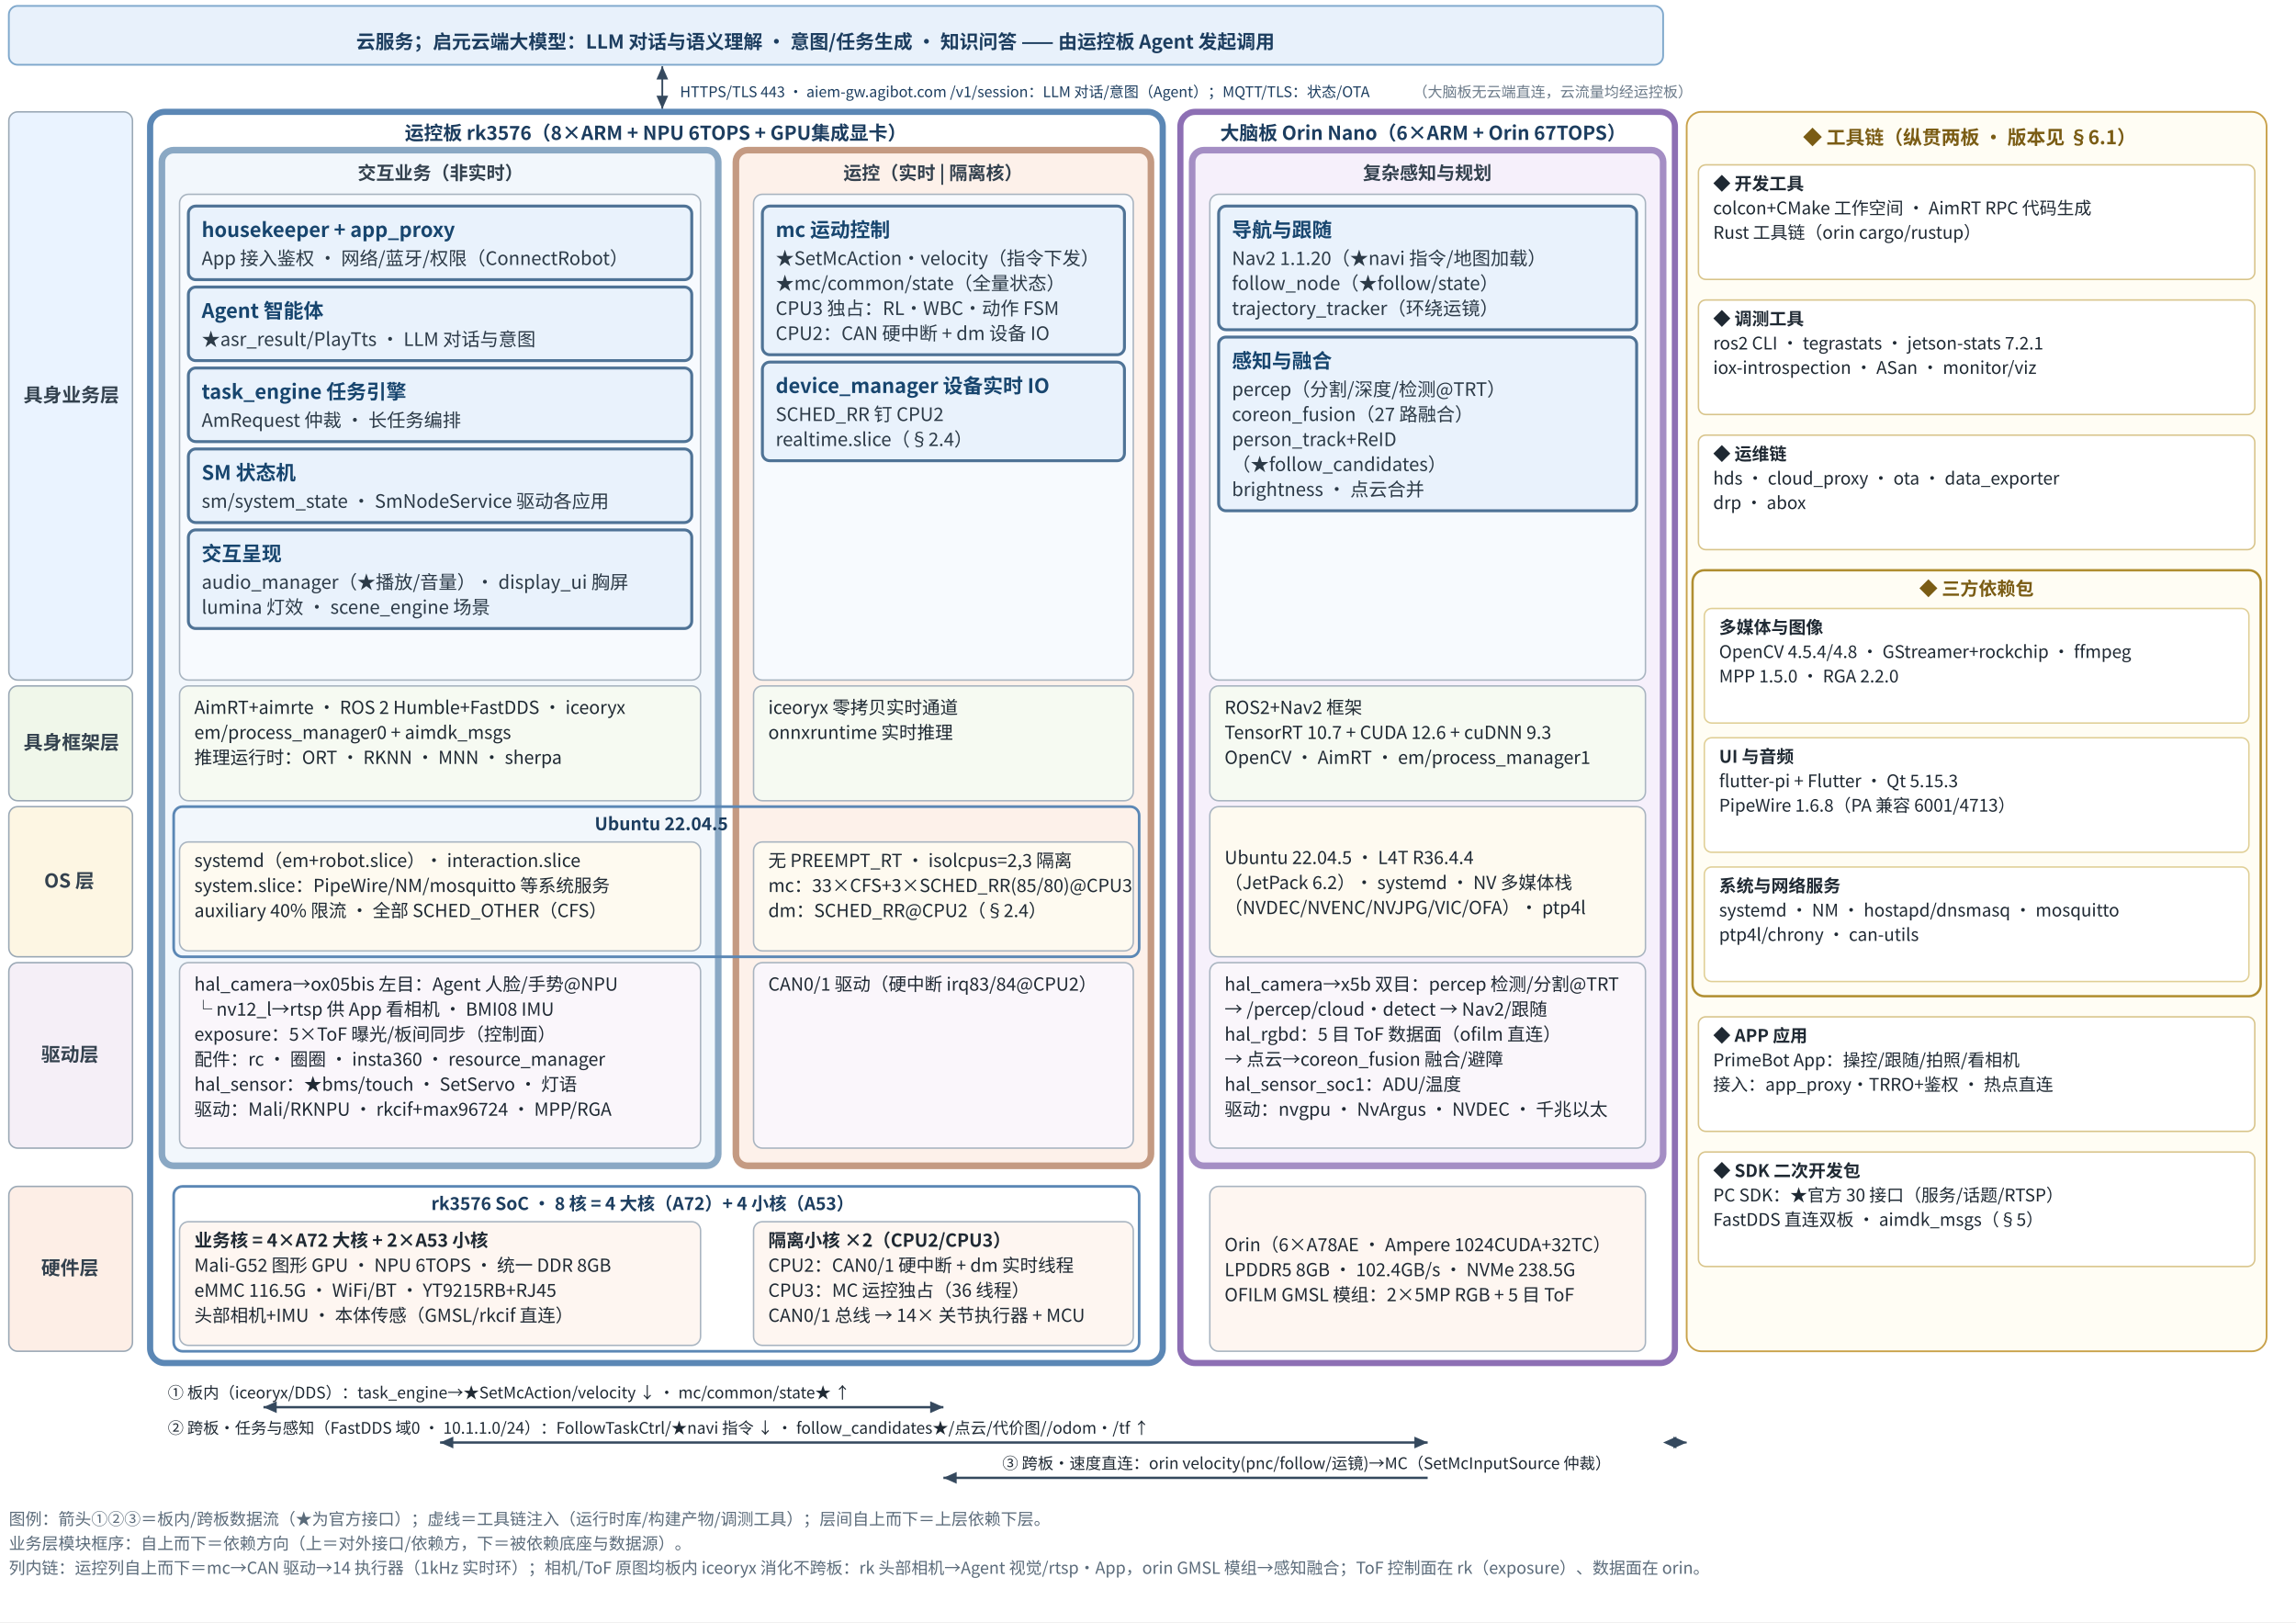
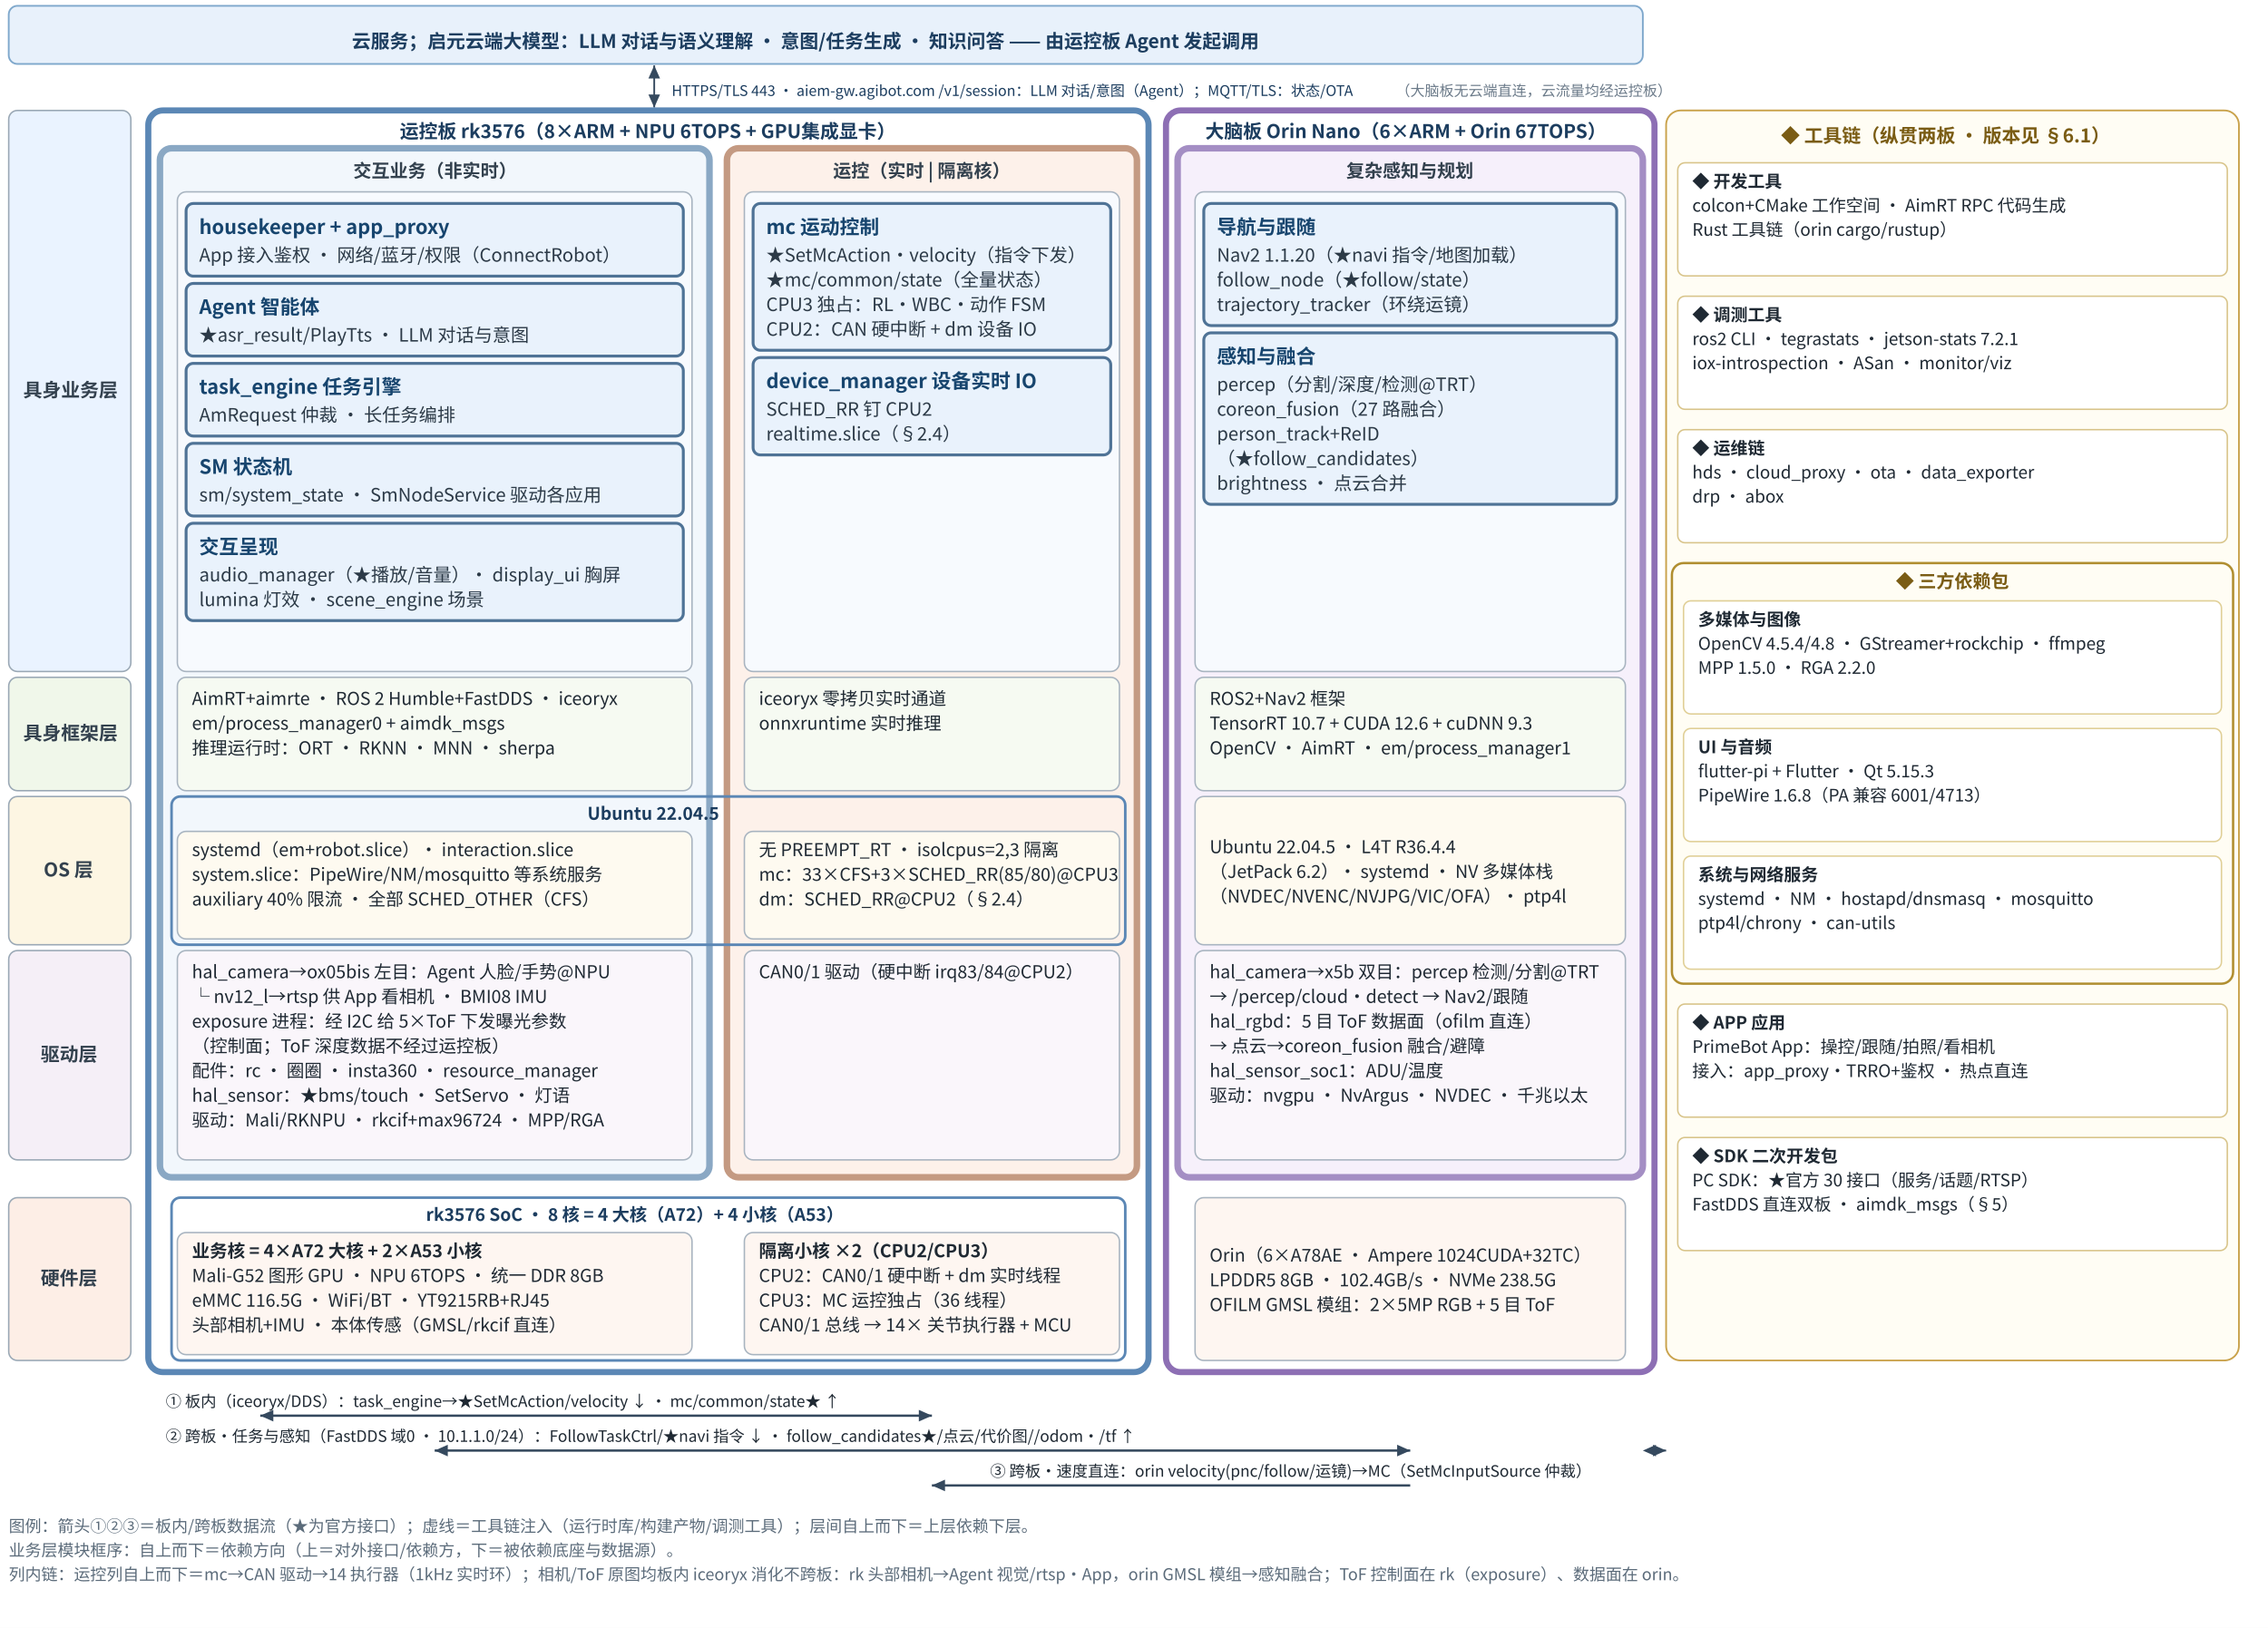
- <svg xmlns="http://www.w3.org/2000/svg" width="1560" height="1102" viewBox="0 0 1560 1102">
-   <rect x="0" y="0" width="1560" height="1102" fill="#ffffff" />
+ <svg xmlns="http://www.w3.org/2000/svg" width="1560" height="1120" viewBox="0 0 1560 1120">
+   <rect x="0" y="0" width="1560" height="1120" fill="#ffffff" />
  <rect x="6" y="4" width="1124" height="40" rx="6" fill="#e8f1fb" stroke="#7fa8cc" stroke-width="1.2" />
  <text x="242" y="33" font-family="Noto Sans CJK SC" font-size="13" fill="#1c3d5f" font-weight="700">云服务；启元云端大模型：LLM 对话与语义理解 · 意图/任务生成 · 知识问答 —— 由运控板 Agent 发起调用</text>
  <line x1="450" y1="45" x2="450" y2="74" stroke="#35495e" stroke-width="1.2" />
  <polygon points="450,74 446,65 454,65" fill="#35495e" />
  <polygon points="450,45 454,54 446,54" fill="#35495e" />
  <text x="462" y="66" font-family="Noto Sans CJK SC" font-size="10" fill="#1c3d5f">HTTPS/TLS 443 · aiem-gw.agibot.com /v1/session：LLM 对话/意图（Agent）；MQTT/TLS：状态/OTA</text>
  <text x="960" y="66" font-family="Noto Sans CJK SC" font-size="10" fill="#6b7a89">（大脑板无云端直连，云流量均经运控板）</text>
-   <rect x="102" y="76" width="688" height="850" rx="10" fill="#ffffff" stroke="#5b87b5" stroke-width="4.2" />
+   <rect x="102" y="76" width="688" height="868" rx="10" fill="#ffffff" stroke="#5b87b5" stroke-width="4.2" />
  <text x="275" y="95" font-family="Noto Sans CJK SC" font-size="13" fill="#1c3d5f" font-weight="700">运控板 rk3576（8×ARM + NPU 6TOPS + GPU集成显卡）</text>
-   <rect x="802" y="76" width="336" height="850" rx="10" fill="#ffffff" stroke="#8d6fb4" stroke-width="4.2" />
+   <rect x="802" y="76" width="336" height="868" rx="10" fill="#ffffff" stroke="#8d6fb4" stroke-width="4.2" />
  <text x="829" y="95" font-family="Noto Sans CJK SC" font-size="13" fill="#1c3d5f" font-weight="700">大脑板 Orin Nano（6×ARM + Orin 67TOPS）</text>
-   <rect x="110" y="102" width="378" height="690" rx="8" fill="#f2f7fc" stroke="#8aa8c4" stroke-width="4.5" />
+   <rect x="110" y="102" width="378" height="708" rx="8" fill="#f2f7fc" stroke="#8aa8c4" stroke-width="4.5" />
  <text x="243" y="122" font-family="Noto Sans CJK SC" font-size="12.5" fill="#33414e" font-weight="700">交互业务（非实时）</text>
-   <rect x="500" y="102" width="282" height="690" rx="8" fill="#fdf1ea" stroke="#c49a82" stroke-width="4.5" />
+   <rect x="500" y="102" width="282" height="708" rx="8" fill="#fdf1ea" stroke="#c49a82" stroke-width="4.5" />
  <text x="573" y="122" font-family="Noto Sans CJK SC" font-size="12.5" fill="#33414e" font-weight="700">运控（实时 | 隔离核）</text>
-   <rect x="810" y="102" width="320" height="690" rx="8" fill="#f6f0fb" stroke="#a48ec4" stroke-width="4.5" />
+   <rect x="810" y="102" width="320" height="708" rx="8" fill="#f6f0fb" stroke="#a48ec4" stroke-width="4.5" />
  <text x="926" y="122" font-family="Noto Sans CJK SC" font-size="12.5" fill="#33414e" font-weight="700">复杂感知与规划</text>
  <rect x="6" y="76" width="84" height="386" rx="6" fill="#eaf3ff" stroke="#9aa8b5" stroke-width="1" />
  <text x="16" y="273" font-family="Noto Sans CJK SC" font-size="13" fill="#33414e" font-weight="700">具身业务层</text>
  <rect x="122" y="132" width="354" height="330" rx="6" fill="#f7fafe" stroke="#a8b4c0" stroke-width="1" />
  <rect x="128" y="140" width="342" height="50" rx="5" fill="#e9f2fc" stroke="#4f7396" stroke-width="2" />
  <text x="137" y="161" font-family="Noto Sans CJK SC" font-size="13.6" fill="#17456e" font-weight="700">housekeeper + app_proxy</text>
  <text x="137" y="180" font-family="Noto Sans CJK SC" font-size="12.6" fill="#2c3a47">App 接入鉴权 · 网络/蓝牙/权限（ConnectRobot）</text>
  <rect x="128" y="195" width="342" height="50" rx="5" fill="#e9f2fc" stroke="#4f7396" stroke-width="2" />
  <text x="137" y="216" font-family="Noto Sans CJK SC" font-size="13.6" fill="#17456e" font-weight="700">Agent 智能体</text>
  <text x="137" y="235" font-family="Noto Sans CJK SC" font-size="12.6" fill="#2c3a47">★asr_result/PlayTts · LLM 对话与意图</text>
  <rect x="128" y="250" width="342" height="50" rx="5" fill="#e9f2fc" stroke="#4f7396" stroke-width="2" />
  <text x="137" y="271" font-family="Noto Sans CJK SC" font-size="13.6" fill="#17456e" font-weight="700">task_engine 任务引擎</text>
  <text x="137" y="290" font-family="Noto Sans CJK SC" font-size="12.6" fill="#2c3a47">AmRequest 仲裁 · 长任务编排</text>
  <rect x="128" y="305" width="342" height="50" rx="5" fill="#e9f2fc" stroke="#4f7396" stroke-width="2" />
  <text x="137" y="326" font-family="Noto Sans CJK SC" font-size="13.6" fill="#17456e" font-weight="700">SM 状态机</text>
  <text x="137" y="345" font-family="Noto Sans CJK SC" font-size="12.6" fill="#2c3a47">sm/system_state · SmNodeService 驱动各应用</text>
  <rect x="128" y="360" width="342" height="67" rx="5" fill="#e9f2fc" stroke="#4f7396" stroke-width="2" />
  <text x="137" y="381" font-family="Noto Sans CJK SC" font-size="13.6" fill="#17456e" font-weight="700">交互呈现</text>
  <text x="137" y="400" font-family="Noto Sans CJK SC" font-size="12.6" fill="#2c3a47">audio_manager（★播放/音量）· display_ui 胸屏</text>
  <text x="137" y="417" font-family="Noto Sans CJK SC" font-size="12.6" fill="#2c3a47">lumina 灯效 · scene_engine 场景</text>
  <rect x="512" y="132" width="258" height="330" rx="6" fill="#f7fafe" stroke="#a8b4c0" stroke-width="1" />
  <rect x="518" y="140" width="246" height="101" rx="5" fill="#e9f2fc" stroke="#4f7396" stroke-width="2" />
  <text x="527" y="161" font-family="Noto Sans CJK SC" font-size="13.6" fill="#17456e" font-weight="700">mc 运动控制</text>
  <text x="527" y="180" font-family="Noto Sans CJK SC" font-size="12.6" fill="#2c3a47">★SetMcAction·velocity（指令下发）</text>
  <text x="527" y="197" font-family="Noto Sans CJK SC" font-size="12.6" fill="#2c3a47">★mc/common/state（全量状态）</text>
  <text x="527" y="214" font-family="Noto Sans CJK SC" font-size="12.6" fill="#2c3a47">CPU3 独占：RL·WBC·动作 FSM</text>
  <text x="527" y="231" font-family="Noto Sans CJK SC" font-size="12.6" fill="#2c3a47">CPU2：CAN 硬中断 + dm 设备 IO</text>
  <rect x="518" y="246" width="246" height="67" rx="5" fill="#e9f2fc" stroke="#4f7396" stroke-width="2" />
  <text x="527" y="267" font-family="Noto Sans CJK SC" font-size="13.6" fill="#17456e" font-weight="700">device_manager 设备实时 IO</text>
  <text x="527" y="286" font-family="Noto Sans CJK SC" font-size="12.6" fill="#2c3a47">SCHED_RR 钉 CPU2</text>
  <text x="527" y="303" font-family="Noto Sans CJK SC" font-size="12.6" fill="#2c3a47">realtime.slice（§2.4）</text>
  <rect x="822" y="132" width="296" height="330" rx="6" fill="#f7fafe" stroke="#a8b4c0" stroke-width="1" />
  <rect x="828" y="140" width="284" height="84" rx="5" fill="#e9f2fc" stroke="#4f7396" stroke-width="2" />
  <text x="837" y="161" font-family="Noto Sans CJK SC" font-size="13.6" fill="#17456e" font-weight="700">导航与跟随</text>
  <text x="837" y="180" font-family="Noto Sans CJK SC" font-size="12.6" fill="#2c3a47">Nav2 1.1.20（★navi 指令/地图加载）</text>
  <text x="837" y="197" font-family="Noto Sans CJK SC" font-size="12.6" fill="#2c3a47">follow_node（★follow/state）</text>
  <text x="837" y="214" font-family="Noto Sans CJK SC" font-size="12.6" fill="#2c3a47">trajectory_tracker（环绕运镜）</text>
  <rect x="828" y="229" width="284" height="118" rx="5" fill="#e9f2fc" stroke="#4f7396" stroke-width="2" />
  <text x="837" y="250" font-family="Noto Sans CJK SC" font-size="13.6" fill="#17456e" font-weight="700">感知与融合</text>
  <text x="837" y="269" font-family="Noto Sans CJK SC" font-size="12.6" fill="#2c3a47">percep（分割/深度/检测@TRT）</text>
  <text x="837" y="286" font-family="Noto Sans CJK SC" font-size="12.6" fill="#2c3a47">coreon_fusion（27 路融合）</text>
  <text x="837" y="303" font-family="Noto Sans CJK SC" font-size="12.6" fill="#2c3a47">person_track+ReID</text>
  <text x="837" y="320" font-family="Noto Sans CJK SC" font-size="12.6" fill="#2c3a47">（★follow_candidates）</text>
  <text x="837" y="337" font-family="Noto Sans CJK SC" font-size="12.6" fill="#2c3a47">brightness · 点云合并</text>
  <rect x="6" y="466" width="84" height="78" rx="6" fill="#f0f7ea" stroke="#9aa8b5" stroke-width="1" />
  <text x="16" y="509" font-family="Noto Sans CJK SC" font-size="13" fill="#33414e" font-weight="700">具身框架层</text>
  <rect x="122" y="466" width="354" height="78" rx="6" fill="#f6faf2" stroke="#a8b4c0" stroke-width="1" />
  <text x="132" y="485" font-family="Noto Sans CJK SC" font-size="12.2" fill="#1f2933">AimRT+aimrte · ROS 2 Humble+FastDDS · iceoryx</text>
  <text x="132" y="502" font-family="Noto Sans CJK SC" font-size="12.2" fill="#1f2933">em/process_manager0 + aimdk_msgs</text>
  <text x="132" y="519" font-family="Noto Sans CJK SC" font-size="12.2" fill="#1f2933">推理运行时：ORT · RKNN · MNN · sherpa</text>
  <rect x="512" y="466" width="258" height="78" rx="6" fill="#f6faf2" stroke="#a8b4c0" stroke-width="1" />
  <text x="522" y="485" font-family="Noto Sans CJK SC" font-size="12.2" fill="#1f2933">iceoryx 零拷贝实时通道</text>
  <text x="522" y="502" font-family="Noto Sans CJK SC" font-size="12.2" fill="#1f2933">onnxruntime 实时推理</text>
  <rect x="822" y="466" width="296" height="78" rx="6" fill="#f6faf2" stroke="#a8b4c0" stroke-width="1" />
  <text x="832" y="485" font-family="Noto Sans CJK SC" font-size="12.2" fill="#1f2933">ROS2+Nav2 框架</text>
  <text x="832" y="502" font-family="Noto Sans CJK SC" font-size="12.2" fill="#1f2933">TensorRT 10.7 + CUDA 12.6 + cuDNN 9.3</text>
  <text x="832" y="519" font-family="Noto Sans CJK SC" font-size="12.2" fill="#1f2933">OpenCV · AimRT · em/process_manager1</text>
  <rect x="6" y="548" width="84" height="102" rx="6" fill="#fdf6e3" stroke="#9aa8b5" stroke-width="1" />
  <text x="30" y="603" font-family="Noto Sans CJK SC" font-size="13" fill="#33414e" font-weight="700">OS 层</text>
  <rect x="118" y="548" width="656" height="102" rx="6" fill="none" stroke="#5b87b5" stroke-width="1.8" />
  <text x="404" y="564" font-family="Noto Sans CJK SC" font-size="12" fill="#1c3d5f" font-weight="700">Ubuntu 22.04.5</text>
  <rect x="122" y="572" width="354" height="74" rx="6" fill="#fefaf0" stroke="#a8b4c0" stroke-width="1" />
  <text x="132" y="589" font-family="Noto Sans CJK SC" font-size="12.2" fill="#1f2933">systemd（em+robot.slice）· interaction.slice</text>
  <text x="132" y="606" font-family="Noto Sans CJK SC" font-size="12.2" fill="#1f2933">system.slice：PipeWire/NM/mosquitto 等系统服务</text>
  <text x="132" y="623" font-family="Noto Sans CJK SC" font-size="12.2" fill="#1f2933">auxiliary 40% 限流 · 全部 SCHED_OTHER（CFS）</text>
  <rect x="512" y="572" width="258" height="74" rx="6" fill="#fefaf0" stroke="#a8b4c0" stroke-width="1" />
  <text x="522" y="589" font-family="Noto Sans CJK SC" font-size="12.2" fill="#1f2933">无 PREEMPT_RT · isolcpus=2,3 隔离</text>
  <text x="522" y="606" font-family="Noto Sans CJK SC" font-size="12.2" fill="#1f2933">mc：33×CFS+3×SCHED_RR(85/80)@CPU3</text>
  <text x="522" y="623" font-family="Noto Sans CJK SC" font-size="12.2" fill="#1f2933">dm：SCHED_RR@CPU2（§2.4）</text>
  <rect x="822" y="548" width="296" height="102" rx="6" fill="#fefaf0" stroke="#a8b4c0" stroke-width="1" />
  <text x="832" y="587" font-family="Noto Sans CJK SC" font-size="12.2" fill="#1f2933">Ubuntu 22.04.5 · L4T R36.4.4</text>
  <text x="832" y="604" font-family="Noto Sans CJK SC" font-size="12.2" fill="#1f2933">（JetPack 6.2）· systemd · NV 多媒体栈</text>
  <text x="832" y="621" font-family="Noto Sans CJK SC" font-size="12.2" fill="#1f2933">（NVDEC/NVENC/NVJPG/VIC/OFA）· ptp4l</text>
-   <rect x="6" y="654" width="84" height="126" rx="6" fill="#f5eff7" stroke="#9aa8b5" stroke-width="1" />
-   <text x="28" y="721" font-family="Noto Sans CJK SC" font-size="13" fill="#33414e" font-weight="700">驱动层</text>
-   <rect x="122" y="654" width="354" height="126" rx="6" fill="#faf6fb" stroke="#a8b4c0" stroke-width="1" />
+   <rect x="6" y="654" width="84" height="144" rx="6" fill="#f5eff7" stroke="#9aa8b5" stroke-width="1" />
+   <text x="28" y="730" font-family="Noto Sans CJK SC" font-size="13" fill="#33414e" font-weight="700">驱动层</text>
+   <rect x="122" y="654" width="354" height="144" rx="6" fill="#faf6fb" stroke="#a8b4c0" stroke-width="1" />
  <text x="132" y="673" font-family="Noto Sans CJK SC" font-size="12.2" fill="#1f2933">hal_camera→ox05bis 左目：Agent 人脸/手势@NPU</text>
  <text x="132" y="690" font-family="Noto Sans CJK SC" font-size="12.2" fill="#1f2933">└ nv12_l→rtsp 供 App 看相机 · BMI08 IMU</text>
-   <text x="132" y="707" font-family="Noto Sans CJK SC" font-size="12.2" fill="#1f2933">exposure：5×ToF 曝光/板间同步（控制面）</text>
-   <text x="132" y="724" font-family="Noto Sans CJK SC" font-size="12.2" fill="#1f2933">配件：rc · 圈圈 · insta360 · resource_manager</text>
-   <text x="132" y="741" font-family="Noto Sans CJK SC" font-size="12.2" fill="#1f2933">hal_sensor：★bms/touch · SetServo · 灯语</text>
-   <text x="132" y="758" font-family="Noto Sans CJK SC" font-size="12.2" fill="#1f2933">驱动：Mali/RKNPU · rkcif+max96724 · MPP/RGA</text>
-   <rect x="512" y="654" width="258" height="126" rx="6" fill="#faf6fb" stroke="#a8b4c0" stroke-width="1" />
+   <text x="132" y="707" font-family="Noto Sans CJK SC" font-size="12.2" fill="#1f2933">exposure 进程：经 I2C 给 5×ToF 下发曝光参数</text>
+   <text x="132" y="724" font-family="Noto Sans CJK SC" font-size="12.2" fill="#1f2933">（控制面；ToF 深度数据不经过运控板）</text>
+   <text x="132" y="741" font-family="Noto Sans CJK SC" font-size="12.2" fill="#1f2933">配件：rc · 圈圈 · insta360 · resource_manager</text>
+   <text x="132" y="758" font-family="Noto Sans CJK SC" font-size="12.2" fill="#1f2933">hal_sensor：★bms/touch · SetServo · 灯语</text>
+   <text x="132" y="775" font-family="Noto Sans CJK SC" font-size="12.2" fill="#1f2933">驱动：Mali/RKNPU · rkcif+max96724 · MPP/RGA</text>
+   <rect x="512" y="654" width="258" height="144" rx="6" fill="#faf6fb" stroke="#a8b4c0" stroke-width="1" />
  <text x="522" y="673" font-family="Noto Sans CJK SC" font-size="12.2" fill="#1f2933">CAN0/1 驱动（硬中断 irq83/84@CPU2）</text>
-   <rect x="822" y="654" width="296" height="126" rx="6" fill="#faf6fb" stroke="#a8b4c0" stroke-width="1" />
+   <rect x="822" y="654" width="296" height="144" rx="6" fill="#faf6fb" stroke="#a8b4c0" stroke-width="1" />
  <text x="832" y="673" font-family="Noto Sans CJK SC" font-size="12.2" fill="#1f2933">hal_camera→x5b 双目：percep 检测/分割@TRT</text>
  <text x="832" y="690" font-family="Noto Sans CJK SC" font-size="12.2" fill="#1f2933">→ /percep/cloud·detect → Nav2/跟随</text>
  <text x="832" y="707" font-family="Noto Sans CJK SC" font-size="12.2" fill="#1f2933">hal_rgbd：5 目 ToF 数据面（ofilm 直连）</text>
  <text x="832" y="724" font-family="Noto Sans CJK SC" font-size="12.2" fill="#1f2933">→ 点云→coreon_fusion 融合/避障</text>
  <text x="832" y="741" font-family="Noto Sans CJK SC" font-size="12.2" fill="#1f2933">hal_sensor_soc1：ADU/温度</text>
  <text x="832" y="758" font-family="Noto Sans CJK SC" font-size="12.2" fill="#1f2933">驱动：nvgpu · NvArgus · NVDEC · 千兆以太</text>
-   <rect x="6" y="806" width="84" height="112" rx="6" fill="#fdeee6" stroke="#9aa8b5" stroke-width="1" />
-   <text x="28" y="866" font-family="Noto Sans CJK SC" font-size="13" fill="#33414e" font-weight="700">硬件层</text>
-   <rect x="118" y="806" width="656" height="112" rx="6" fill="none" stroke="#5b87b5" stroke-width="1.8" />
-   <text x="293" y="822" font-family="Noto Sans CJK SC" font-size="12" fill="#1c3d5f" font-weight="700">rk3576 SoC · 8 核 = 4 大核（A72）+ 4 小核（A53）</text>
-   <rect x="122" y="830" width="354" height="84" rx="6" fill="#fef6f1" stroke="#a8b4c0" stroke-width="1" />
-   <text x="132" y="847" font-family="Noto Sans CJK SC" font-size="12.2" fill="#1f2933" font-weight="700">业务核 = 4×A72 大核 + 2×A53 小核</text>
-   <text x="132" y="864" font-family="Noto Sans CJK SC" font-size="12.2" fill="#1f2933">Mali-G52 图形 GPU · NPU 6TOPS · 统一 DDR 8GB</text>
-   <text x="132" y="881" font-family="Noto Sans CJK SC" font-size="12.2" fill="#1f2933">eMMC 116.5G · WiFi/BT · YT9215RB+RJ45</text>
-   <text x="132" y="898" font-family="Noto Sans CJK SC" font-size="12.2" fill="#1f2933">头部相机+IMU · 本体传感（GMSL/rkcif 直连）</text>
-   <rect x="512" y="830" width="258" height="84" rx="6" fill="#fef6f1" stroke="#a8b4c0" stroke-width="1" />
-   <text x="522" y="847" font-family="Noto Sans CJK SC" font-size="12.2" fill="#1f2933" font-weight="700">隔离小核 ×2（CPU2/CPU3）</text>
-   <text x="522" y="864" font-family="Noto Sans CJK SC" font-size="12.2" fill="#1f2933">CPU2：CAN0/1 硬中断 + dm 实时线程</text>
-   <text x="522" y="881" font-family="Noto Sans CJK SC" font-size="12.2" fill="#1f2933">CPU3：MC 运控独占（36 线程）</text>
-   <text x="522" y="898" font-family="Noto Sans CJK SC" font-size="12.2" fill="#1f2933">CAN0/1 总线 → 14× 关节执行器 + MCU</text>
-   <rect x="822" y="806" width="296" height="112" rx="6" fill="#fef6f1" stroke="#a8b4c0" stroke-width="1" />
-   <text x="832" y="850" font-family="Noto Sans CJK SC" font-size="12.2" fill="#1f2933">Orin（6×A78AE · Ampere 1024CUDA+32TC）</text>
-   <text x="832" y="867" font-family="Noto Sans CJK SC" font-size="12.2" fill="#1f2933">LPDDR5 8GB · 102.4GB/s · NVMe 238.5G</text>
-   <text x="832" y="884" font-family="Noto Sans CJK SC" font-size="12.2" fill="#1f2933">OFILM GMSL 模组：2×5MP RGB + 5 目 ToF</text>
-   <rect x="1146" y="76" width="394" height="842" rx="10" fill="#fffdf4" stroke="#c9a24b" stroke-width="1.2" />
+   <rect x="6" y="824" width="84" height="112" rx="6" fill="#fdeee6" stroke="#9aa8b5" stroke-width="1" />
+   <text x="28" y="884" font-family="Noto Sans CJK SC" font-size="13" fill="#33414e" font-weight="700">硬件层</text>
+   <rect x="118" y="824" width="656" height="112" rx="6" fill="none" stroke="#5b87b5" stroke-width="1.8" />
+   <text x="293" y="840" font-family="Noto Sans CJK SC" font-size="12" fill="#1c3d5f" font-weight="700">rk3576 SoC · 8 核 = 4 大核（A72）+ 4 小核（A53）</text>
+   <rect x="122" y="848" width="354" height="84" rx="6" fill="#fef6f1" stroke="#a8b4c0" stroke-width="1" />
+   <text x="132" y="865" font-family="Noto Sans CJK SC" font-size="12.2" fill="#1f2933" font-weight="700">业务核 = 4×A72 大核 + 2×A53 小核</text>
+   <text x="132" y="882" font-family="Noto Sans CJK SC" font-size="12.2" fill="#1f2933">Mali-G52 图形 GPU · NPU 6TOPS · 统一 DDR 8GB</text>
+   <text x="132" y="899" font-family="Noto Sans CJK SC" font-size="12.2" fill="#1f2933">eMMC 116.5G · WiFi/BT · YT9215RB+RJ45</text>
+   <text x="132" y="916" font-family="Noto Sans CJK SC" font-size="12.2" fill="#1f2933">头部相机+IMU · 本体传感（GMSL/rkcif 直连）</text>
+   <rect x="512" y="848" width="258" height="84" rx="6" fill="#fef6f1" stroke="#a8b4c0" stroke-width="1" />
+   <text x="522" y="865" font-family="Noto Sans CJK SC" font-size="12.2" fill="#1f2933" font-weight="700">隔离小核 ×2（CPU2/CPU3）</text>
+   <text x="522" y="882" font-family="Noto Sans CJK SC" font-size="12.2" fill="#1f2933">CPU2：CAN0/1 硬中断 + dm 实时线程</text>
+   <text x="522" y="899" font-family="Noto Sans CJK SC" font-size="12.2" fill="#1f2933">CPU3：MC 运控独占（36 线程）</text>
+   <text x="522" y="916" font-family="Noto Sans CJK SC" font-size="12.2" fill="#1f2933">CAN0/1 总线 → 14× 关节执行器 + MCU</text>
+   <rect x="822" y="824" width="296" height="112" rx="6" fill="#fef6f1" stroke="#a8b4c0" stroke-width="1" />
+   <text x="832" y="868" font-family="Noto Sans CJK SC" font-size="12.2" fill="#1f2933">Orin（6×A78AE · Ampere 1024CUDA+32TC）</text>
+   <text x="832" y="885" font-family="Noto Sans CJK SC" font-size="12.2" fill="#1f2933">LPDDR5 8GB · 102.4GB/s · NVMe 238.5G</text>
+   <text x="832" y="902" font-family="Noto Sans CJK SC" font-size="12.2" fill="#1f2933">OFILM GMSL 模组：2×5MP RGB + 5 目 ToF</text>
+   <rect x="1146" y="76" width="394" height="860" rx="10" fill="#fffdf4" stroke="#c9a24b" stroke-width="1.2" />
  <text x="1225" y="98" font-family="Noto Sans CJK SC" font-size="13" fill="#7a5c14" font-weight="700">◆ 工具链（纵贯两板 · 版本见 §6.1）</text>
  <rect x="1154" y="112" width="378" height="77.8" rx="5" fill="#ffffff" stroke="#d8c48a" stroke-width="1" />
  <text x="1164" y="129" font-family="Noto Sans CJK SC" font-size="11.8" fill="#1f2933" font-weight="700">◆ 开发工具</text>
  <text x="1164" y="145.6" font-family="Noto Sans CJK SC" font-size="11.8" fill="#1f2933">colcon+CMake 工作空间 · AimRT RPC 代码生成</text>
  <text x="1164" y="162.2" font-family="Noto Sans CJK SC" font-size="11.8" fill="#1f2933">Rust 工具链（orin cargo/rustup）</text>
  <rect x="1154" y="203.8" width="378" height="77.8" rx="5" fill="#ffffff" stroke="#d8c48a" stroke-width="1" />
  <text x="1164" y="220.8" font-family="Noto Sans CJK SC" font-size="11.8" fill="#1f2933" font-weight="700">◆ 调测工具</text>
  <text x="1164" y="237.4" font-family="Noto Sans CJK SC" font-size="11.8" fill="#1f2933">ros2 CLI · tegrastats · jetson-stats 7.2.1</text>
  <text x="1164" y="254.0" font-family="Noto Sans CJK SC" font-size="11.8" fill="#1f2933">iox-introspection · ASan · monitor/viz</text>
  <rect x="1154" y="295.6" width="378" height="77.8" rx="5" fill="#ffffff" stroke="#d8c48a" stroke-width="1" />
  <text x="1164" y="312.6" font-family="Noto Sans CJK SC" font-size="11.8" fill="#1f2933" font-weight="700">◆ 运维链</text>
  <text x="1164" y="329.2" font-family="Noto Sans CJK SC" font-size="11.8" fill="#1f2933">hds · cloud_proxy · ota · data_exporter</text>
  <text x="1164" y="345.8" font-family="Noto Sans CJK SC" font-size="11.8" fill="#1f2933">drp · abox</text>
  <rect x="1150" y="387.4" width="386" height="289.4" rx="8" fill="none" stroke="#b08e30" stroke-width="1.6" />
  <text x="1304" y="404.4" font-family="Noto Sans CJK SC" font-size="12.5" fill="#7a5c14" font-weight="700">◆ 三方依赖包</text>
  <rect x="1158" y="413.4" width="370" height="77.8" rx="5" fill="#ffffff" stroke="#e0cf96" stroke-width="1" />
  <text x="1168" y="430.4" font-family="Noto Sans CJK SC" font-size="11.8" fill="#1f2933" font-weight="700">多媒体与图像</text>
  <text x="1168" y="447" font-family="Noto Sans CJK SC" font-size="11.8" fill="#1f2933">OpenCV 4.5.4/4.8 · GStreamer+rockchip · ffmpeg</text>
  <text x="1168" y="463.6" font-family="Noto Sans CJK SC" font-size="11.8" fill="#1f2933">MPP 1.5.0 · RGA 2.2.0</text>
  <rect x="1158" y="501.2" width="370" height="77.8" rx="5" fill="#ffffff" stroke="#e0cf96" stroke-width="1" />
  <text x="1168" y="518.2" font-family="Noto Sans CJK SC" font-size="11.8" fill="#1f2933" font-weight="700">UI 与音频</text>
  <text x="1168" y="534.8" font-family="Noto Sans CJK SC" font-size="11.8" fill="#1f2933">flutter-pi + Flutter · Qt 5.15.3</text>
  <text x="1168" y="551.4" font-family="Noto Sans CJK SC" font-size="11.8" fill="#1f2933">PipeWire 1.6.8（PA 兼容 6001/4713）</text>
  <rect x="1158" y="589.0" width="370" height="77.8" rx="5" fill="#ffffff" stroke="#e0cf96" stroke-width="1" />
  <text x="1168" y="606.0" font-family="Noto Sans CJK SC" font-size="11.8" fill="#1f2933" font-weight="700">系统与网络服务</text>
  <text x="1168" y="622.6" font-family="Noto Sans CJK SC" font-size="11.8" fill="#1f2933">systemd · NM · hostapd/dnsmasq · mosquitto</text>
  <text x="1168" y="639.2" font-family="Noto Sans CJK SC" font-size="11.8" fill="#1f2933">ptp4l/chrony · can-utils</text>
  <rect x="1154" y="690.8" width="378" height="77.8" rx="5" fill="#ffffff" stroke="#d8c48a" stroke-width="1" />
  <text x="1164" y="707.8" font-family="Noto Sans CJK SC" font-size="11.8" fill="#1f2933" font-weight="700">◆ APP 应用</text>
  <text x="1164" y="724.4" font-family="Noto Sans CJK SC" font-size="11.8" fill="#1f2933">PrimeBot App：操控/跟随/拍照/看相机</text>
  <text x="1164" y="741" font-family="Noto Sans CJK SC" font-size="11.8" fill="#1f2933">接入：app_proxy·TRRO+鉴权 · 热点直连</text>
  <rect x="1154" y="782.6" width="378" height="77.8" rx="5" fill="#ffffff" stroke="#d8c48a" stroke-width="1" />
  <text x="1164" y="799.6" font-family="Noto Sans CJK SC" font-size="11.8" fill="#1f2933" font-weight="700">◆ SDK 二次开发包</text>
  <text x="1164" y="816.2" font-family="Noto Sans CJK SC" font-size="11.8" fill="#1f2933">PC SDK：★官方 30 接口（服务/话题/RTSP）</text>
  <text x="1164" y="832.8" font-family="Noto Sans CJK SC" font-size="11.8" fill="#1f2933">FastDDS 直连双板 · aimdk_msgs（§5）</text>
-   <text x="114" y="950" font-family="Noto Sans CJK SC" font-size="10.8" fill="#1f2933">① 板内（iceoryx/DDS）：task_engine→★SetMcAction/velocity ↓ · mc/common/state★ ↑</text>
-   <line x1="179" y1="956" x2="641" y2="956" stroke="#35495e" stroke-width="1.6" />
-   <polygon points="641,956 632,960 632,952" fill="#35495e" />
-   <polygon points="179,956 188,952 188,960" fill="#35495e" />
-   <text x="114" y="974" font-family="Noto Sans CJK SC" font-size="10.8" fill="#1f2933">② 跨板·任务与感知（FastDDS 域0 · 10.1.1.0/24）：FollowTaskCtrl/★navi 指令 ↓ · follow_candidates★/点云/代价图//odom·/tf ↑</text>
-   <line x1="299" y1="980" x2="970" y2="980" stroke="#35495e" stroke-width="1.6" />
-   <polygon points="970,980 961,984 961,976" fill="#35495e" />
-   <polygon points="299,980 308,976 308,984" fill="#35495e" />
-   <text x="681" y="998" font-family="Noto Sans CJK SC" font-size="10.8" fill="#1f2933">③ 跨板·速度直连：orin velocity(pnc/follow/运镜)→MC（SetMcInputSource 仲裁）</text>
-   <line x1="970" y1="1004" x2="641" y2="1004" stroke="#35495e" stroke-width="1.6" />
-   <polygon points="641,1004 650,1000 650,1008" fill="#35495e" />
-   <line x1="1146" y1="980" x2="1130" y2="980" stroke="#35495e" stroke-width="1.3" stroke-dasharray="5,4" />
-   <polygon points="1130,980 1139,976 1139,984" fill="#35495e" />
-   <polygon points="1146,980 1137,984 1137,976" fill="#35495e" />
-   <text x="6" y="1036" font-family="Noto Sans CJK SC" font-size="11.2" fill="#5b6b7a">图例：箭头①②③＝板内/跨板数据流（★为官方接口）；虚线＝工具链注入（运行时库/构建产物/调测工具）；层间自上而下＝上层依赖下层。</text>
-   <text x="6" y="1052.6" font-family="Noto Sans CJK SC" font-size="11.2" fill="#5b6b7a">业务层模块框序：自上而下＝依赖方向（上＝对外接口/依赖方，下＝被依赖底座与数据源）。</text>
-   <text x="6" y="1069.2" font-family="Noto Sans CJK SC" font-size="11.2" fill="#5b6b7a">列内链：运控列自上而下＝mc→CAN 驱动→14 执行器（1kHz 实时环）；相机/ToF 原图均板内 iceoryx 消化不跨板：rk 头部相机→Agent 视觉/rtsp·App，orin GMSL 模组→感知融合；ToF 控制面在 rk（exposure）、数据面在 orin。</text>
+   <text x="114" y="968" font-family="Noto Sans CJK SC" font-size="10.8" fill="#1f2933">① 板内（iceoryx/DDS）：task_engine→★SetMcAction/velocity ↓ · mc/common/state★ ↑</text>
+   <line x1="179" y1="974" x2="641" y2="974" stroke="#35495e" stroke-width="1.6" />
+   <polygon points="641,974 632,978 632,970" fill="#35495e" />
+   <polygon points="179,974 188,970 188,978" fill="#35495e" />
+   <text x="114" y="992" font-family="Noto Sans CJK SC" font-size="10.8" fill="#1f2933">② 跨板·任务与感知（FastDDS 域0 · 10.1.1.0/24）：FollowTaskCtrl/★navi 指令 ↓ · follow_candidates★/点云/代价图//odom·/tf ↑</text>
+   <line x1="299" y1="998" x2="970" y2="998" stroke="#35495e" stroke-width="1.6" />
+   <polygon points="970,998 961,1002 961,994" fill="#35495e" />
+   <polygon points="299,998 308,994 308,1002" fill="#35495e" />
+   <text x="681" y="1016" font-family="Noto Sans CJK SC" font-size="10.8" fill="#1f2933">③ 跨板·速度直连：orin velocity(pnc/follow/运镜)→MC（SetMcInputSource 仲裁）</text>
+   <line x1="970" y1="1022" x2="641" y2="1022" stroke="#35495e" stroke-width="1.6" />
+   <polygon points="641,1022 650,1018 650,1026" fill="#35495e" />
+   <line x1="1146" y1="998" x2="1130" y2="998" stroke="#35495e" stroke-width="1.3" stroke-dasharray="5,4" />
+   <polygon points="1130,998 1139,994 1139,1002" fill="#35495e" />
+   <polygon points="1146,998 1137,1002 1137,994" fill="#35495e" />
+   <text x="6" y="1054" font-family="Noto Sans CJK SC" font-size="11.2" fill="#5b6b7a">图例：箭头①②③＝板内/跨板数据流（★为官方接口）；虚线＝工具链注入（运行时库/构建产物/调测工具）；层间自上而下＝上层依赖下层。</text>
+   <text x="6" y="1070.6" font-family="Noto Sans CJK SC" font-size="11.2" fill="#5b6b7a">业务层模块框序：自上而下＝依赖方向（上＝对外接口/依赖方，下＝被依赖底座与数据源）。</text>
+   <text x="6" y="1087.2" font-family="Noto Sans CJK SC" font-size="11.2" fill="#5b6b7a">列内链：运控列自上而下＝mc→CAN 驱动→14 执行器（1kHz 实时环）；相机/ToF 原图均板内 iceoryx 消化不跨板：rk 头部相机→Agent 视觉/rtsp·App，orin GMSL 模组→感知融合；ToF 控制面在 rk（exposure）、数据面在 orin。</text>
</svg>
